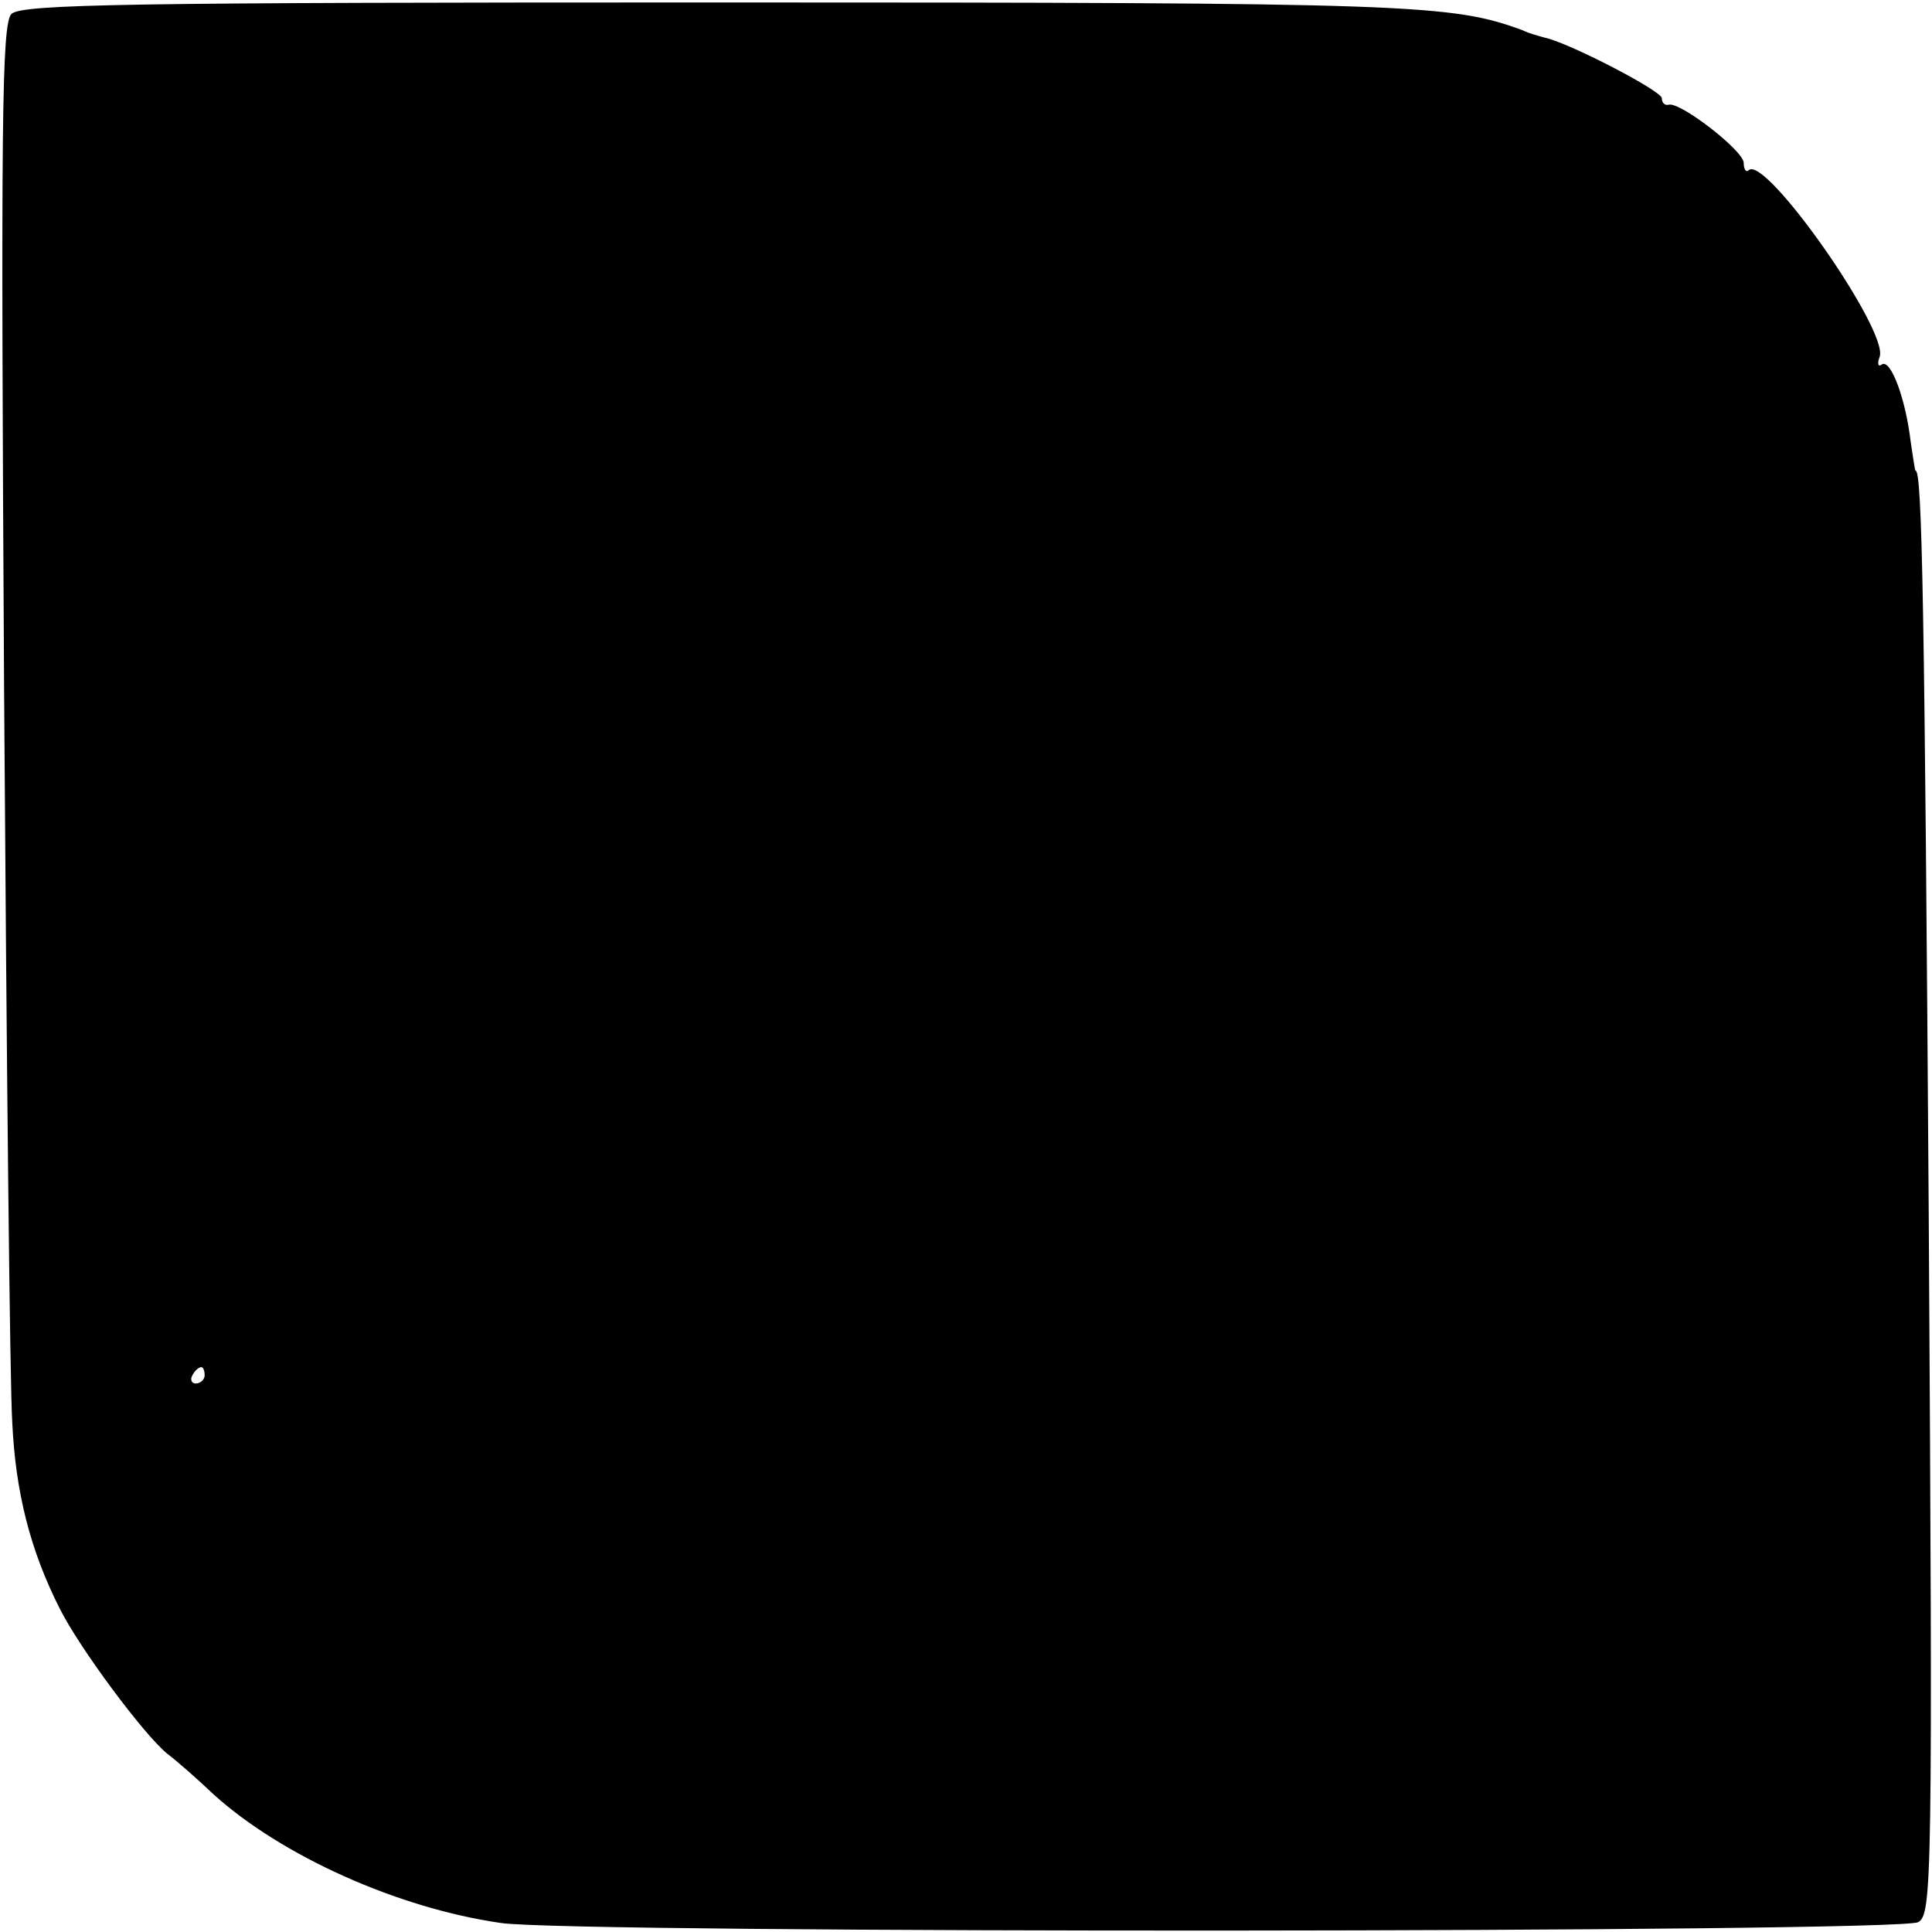
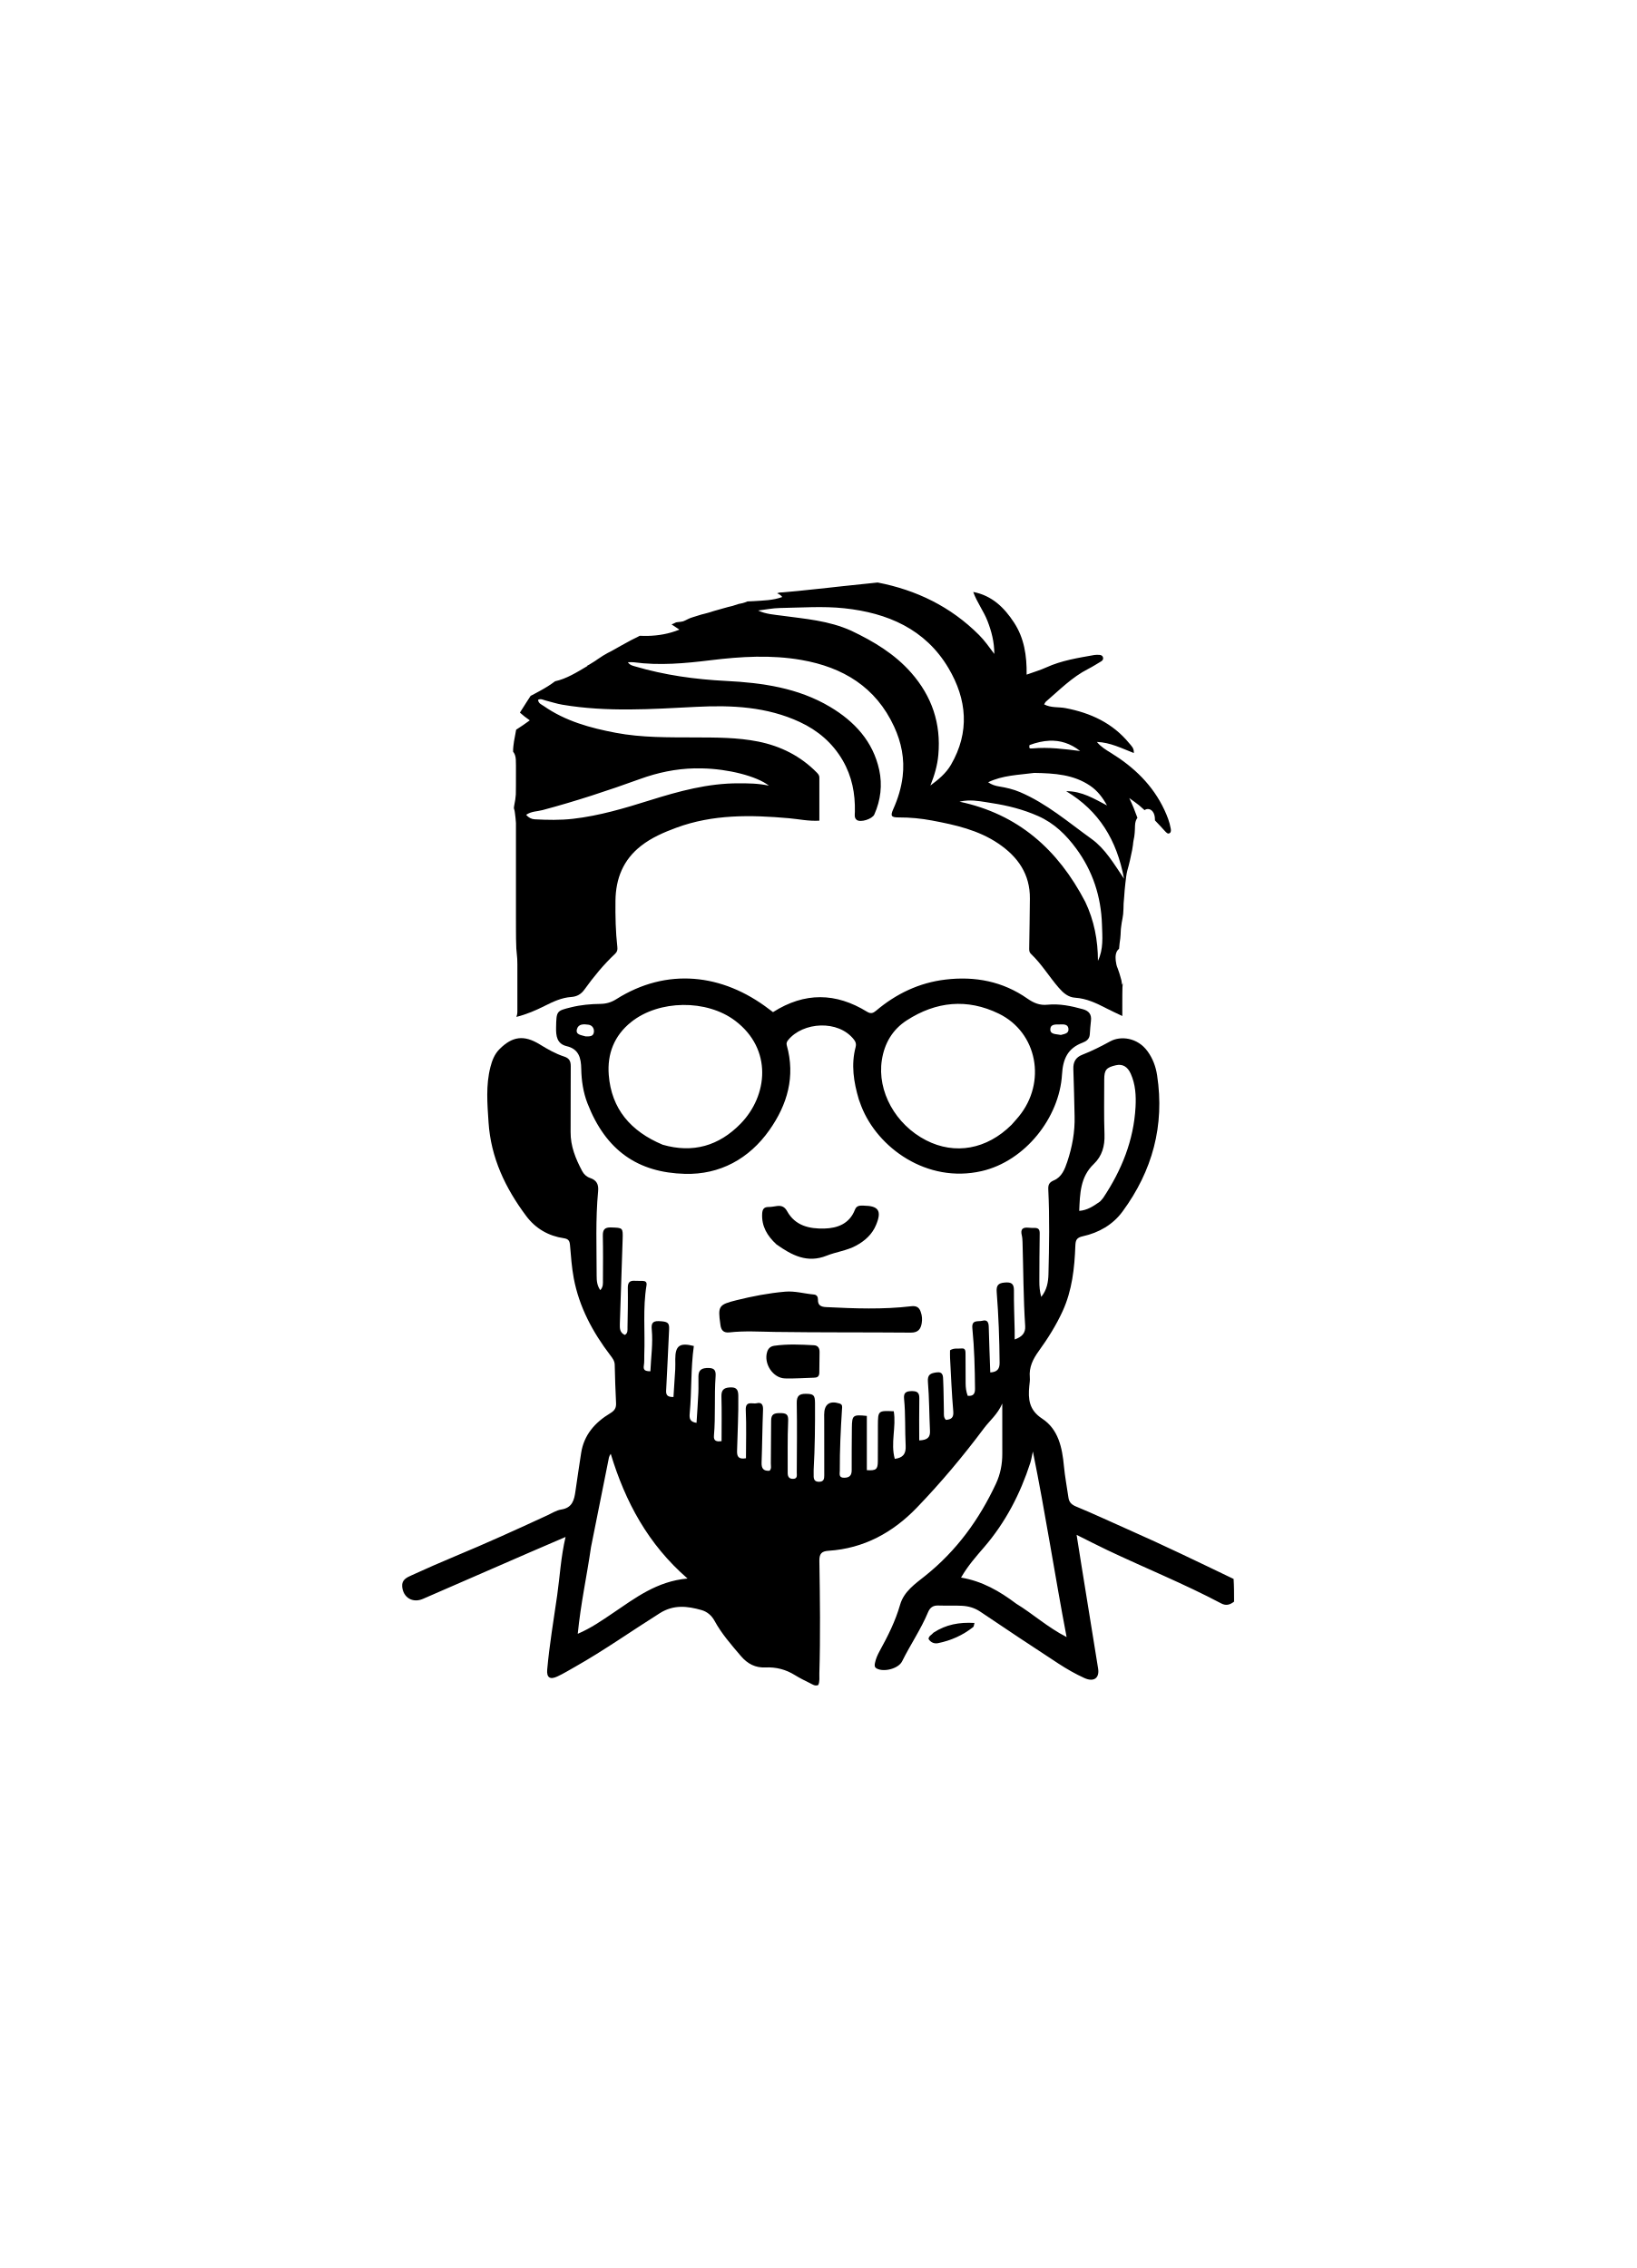
- <svg xmlns="http://www.w3.org/2000/svg" version="1.0" width="236pt" height="236pt" viewBox="0 0 236 236" preserveAspectRatio="xMidYMid meet">
-   <g transform="translate(0,236) scale(0.1,-0.1)" fill="#000000" stroke="none">
-     <path d="M14 2343 c-12 -12 -13 -131 -9 -826 3 -447 7 -850 10 -895 4 -85 22 -156 58 -227 24 -48 102 -153 131 -177 12 -9 37 -31 57 -50 83 -75 225 -139 351 -157 86 -13 1708 -12 1731 1 17 9 18 47 13 866 -5 738 -8 907 -16 907 -1 0 -3 16 -6 35 -6 52 -24 101 -35 95 -5 -4 -6 1 -3 9 12 31 -140 248 -160 228 -3 -3 -6 1 -6 9 0 15 -79 76 -92 71 -5 -1 -8 3 -8 8 0 9 -114 68 -143 74 -7 2 -19 5 -27 9 -87 32 -133 34 -983 34 -722 0 -850 -2 -863 -14z m236 -1663 c0 -5 -5 -10 -11 -10 -5 0 -7 5 -4 10 3 6 8 10 11 10 2 0 4 -4 4 -10z" />
-   </g>
+ <svg xmlns="http://www.w3.org/2000/svg" version="1.1" id="Layer_1" x="0px" y="0px" width="577" viewBox="0 0 524.545 727.273" enable-background="new 0 0 576 800" xml:space="preserve" height="800">
+   <defs id="defs7" />
+   <path fill="#000000" opacity="1" stroke="none" d="m 395.627,513.591 c -1.308,1.025 -2.585,1.387 -4.109,0.58 -11.889,-6.296 -24.37,-11.33 -36.509,-17.094 -3.175,-1.508 -6.299,-3.124 -9.864,-4.899 0.567,3.572 1.051,6.666 1.55,9.757 1.779,11.031 3.568,22.061 5.341,33.093 0.491,3.055 -1.336,4.451 -4.407,3.059 -2.872,-1.302 -5.641,-2.896 -8.287,-4.62 -8.41,-5.48 -16.765,-11.047 -25.086,-16.661 -1.819,-1.227 -3.782,-1.772 -5.868,-1.883 -2.543,-0.136 -5.1,0.002 -7.647,-0.086 -1.641,-0.057 -2.617,0.704 -3.21,2.125 -2.298,5.506 -5.686,10.436 -8.325,15.764 -1.162,2.346 -5.786,3.551 -8.115,2.328 -0.825,-0.433 -0.728,-1.103 -0.59,-1.791 0.277,-1.375 0.846,-2.645 1.52,-3.867 2.613,-4.74 5.033,-9.547 6.535,-14.797 1.225,-4.283 4.859,-6.732 8.079,-9.306 9.995,-7.992 17.275,-18.007 22.647,-29.509 1.426,-3.052 2.055,-6.287 2.039,-9.661 -0.025,-5.082 -0.006,-10.164 -0.006,-16.057 -1.518,3.504 -4.027,5.461 -5.889,7.957 -6.662,8.925 -13.812,17.458 -21.531,25.464 -7.676,7.962 -16.972,13.058 -28.257,13.793 -2.205,0.144 -2.994,0.901 -2.957,3.245 0.189,12.047 0.354,24.098 -0.009,36.146 -0.037,1.218 0.185,2.471 -0.34,3.65 -1.033,0.461 -1.828,-0.182 -2.62,-0.567 -1.666,-0.811 -3.33,-1.646 -4.904,-2.619 -2.917,-1.804 -6.001,-2.601 -9.461,-2.442 -3.149,0.145 -5.673,-1.122 -7.838,-3.668 -3.06,-3.599 -6.168,-7.117 -8.443,-11.29 -0.928,-1.701 -2.354,-2.927 -4.2,-3.447 -4.535,-1.278 -8.874,-1.801 -13.319,0.994 -9.088,5.715 -17.857,11.937 -27.214,17.224 -1.882,1.064 -3.735,2.199 -5.692,3.105 -2.353,1.09 -3.437,0.289 -3.214,-2.222 0.709,-7.991 2.068,-15.895 3.198,-23.83 0.867,-6.092 1.171,-12.26 2.687,-18.706 -4.09,1.761 -7.811,3.349 -11.521,4.962 -11.403,4.958 -22.803,9.923 -34.201,14.891 -3.291,1.434 -6.385,-0.403 -6.658,-4.011 -0.164,-2.174 1.567,-2.888 3.086,-3.578 4.571,-2.075 9.159,-4.119 13.795,-6.043 9.991,-4.145 19.834,-8.619 29.649,-13.157 1.472,-0.68 2.924,-1.627 4.475,-1.867 3.567,-0.55 4.156,-3.064 4.552,-5.926 0.56,-4.047 1.198,-8.082 1.805,-12.122 0.887,-5.898 4.479,-9.896 9.35,-12.827 1.421,-0.855 1.933,-1.711 1.855,-3.271 -0.205,-4.086 -0.339,-8.176 -0.428,-12.266 -0.028,-1.284 -0.739,-2.155 -1.438,-3.073 -5.64,-7.406 -9.963,-15.462 -11.698,-24.69 -0.654,-3.478 -0.889,-7.04 -1.197,-10.575 -0.117,-1.347 -0.448,-2.012 -1.97,-2.237 -4.946,-0.73 -9.066,-3.108 -12.062,-7.114 -6.685,-8.937 -11.346,-18.684 -12.088,-30.072 -0.388,-5.95 -0.903,-11.862 0.603,-17.721 0.541,-2.106 1.32,-4.131 2.902,-5.719 4.141,-4.158 7.867,-4.635 12.902,-1.542 2.511,1.543 5.056,3.008 7.861,3.917 1.601,0.519 2.103,1.469 2.087,3.099 -0.067,7.032 0.016,14.065 -0.045,21.097 -0.039,4.567 1.622,8.589 3.701,12.505 0.567,1.069 1.44,1.853 2.567,2.235 2.089,0.707 2.758,2.052 2.55,4.24 -0.859,9.016 -0.463,18.062 -0.469,27.098 -9.3e-4,1.586 0.121,3.151 1.176,4.628 0.99,-1.105 0.835,-2.216 0.84,-3.256 0.022,-4.714 0.071,-9.429 -0.034,-14.141 -0.044,-1.971 0.554,-2.787 2.636,-2.717 3.799,0.128 3.832,0.035 3.713,3.852 -0.282,9.031 -0.598,18.061 -0.896,27.092 -0.047,1.42 -0.018,2.815 1.609,3.524 1.007,-0.575 0.834,-1.576 0.848,-2.454 0.069,-4.172 0.172,-8.346 0.099,-12.516 -0.029,-1.677 0.441,-2.495 2.187,-2.385 0.847,0.053 1.7,0.001 2.549,0.032 0.902,0.033 1.436,0.339 1.255,1.43 -1.221,7.369 -0.427,14.807 -0.711,22.209 -0.044,1.158 0.061,2.339 -0.136,3.469 -0.28,1.605 0.559,1.844 2.093,1.871 0.186,-4.497 0.863,-8.906 0.44,-13.356 -0.172,-1.804 0.116,-2.804 2.235,-2.724 2.876,0.109 3.434,0.483 3.326,2.644 -0.327,6.551 -0.59,13.106 -0.954,19.655 -0.089,1.6 0.651,2.048 2.353,2.031 0.192,-2.975 0.402,-5.937 0.566,-8.901 0.06,-1.079 0.011,-2.163 0.013,-3.245 0.008,-4.328 1.428,-5.367 5.951,-4.208 -1.018,7.153 -0.647,14.412 -1.324,21.609 -0.157,1.671 0.067,2.713 2.19,3.031 0.201,-3.239 0.436,-6.428 0.583,-9.621 0.082,-1.774 -0.008,-3.555 0.026,-5.332 0.039,-2.008 1.004,-2.711 3.409,-2.634 1.863,0.059 2.215,0.989 2.088,2.74 -0.455,6.318 0.027,12.668 -0.528,18.99 -0.143,1.632 0.802,1.972 2.445,1.719 0,-4.769 0.094,-9.545 -0.044,-14.313 -0.059,-2.024 0.726,-2.782 2.617,-2.904 1.886,-0.121 2.757,0.374 2.792,2.542 0.096,5.954 -0.257,11.89 -0.398,17.834 -0.036,1.548 0.291,2.806 2.857,2.331 0,-5.107 0.175,-10.268 -0.064,-15.409 -0.15,-3.219 2.193,-1.879 3.493,-2.225 1.55,-0.413 2.108,0.456 2.042,2.099 -0.229,5.633 -0.258,11.273 -0.465,16.907 -0.069,1.866 0.574,2.775 2.537,2.638 0.719,-0.656 0.419,-1.56 0.429,-2.362 0.056,-4.559 0.069,-9.118 0.094,-13.677 0.011,-2.045 0.8,-2.562 3.432,-2.436 1.848,0.088 2.097,0.887 2.02,2.686 -0.235,5.477 -0.112,10.969 -0.143,16.455 -0.007,1.193 0.422,1.958 1.73,1.931 1.488,-0.03 1.173,-1.188 1.177,-2.041 0.036,-7.417 0.135,-14.837 -0.004,-22.252 -0.044,-2.32 0.832,-2.994 2.932,-2.975 2.466,0.023 2.912,0.392 2.924,3 0.033,7.107 -0.029,14.212 -0.432,21.31 -0.035,0.616 0.024,1.237 4.6e-4,1.854 -0.048,1.273 0.325,2.09 1.818,2.041 1.421,-0.047 1.579,-0.932 1.577,-2.039 -0.012,-5.796 -0.009,-11.592 -0.013,-17.388 -4.7e-4,-0.695 -0.019,-1.391 -0.018,-2.086 0.005,-3.343 1.717,-4.577 4.905,-3.595 1.072,0.33 0.86,1.101 0.812,1.865 -0.417,6.55 -0.736,13.104 -0.703,19.669 0.005,0.95 -0.455,2.302 1.411,2.284 1.66,-0.016 2.398,-0.727 2.398,-2.364 2.5e-4,-4.559 0.002,-9.119 0.06,-13.678 0.051,-4.046 0.323,-4.248 4.799,-3.785 0,5.78 0,11.601 0,17.394 2.936,0.195 3.497,-0.251 3.523,-2.758 0.041,-3.864 0.003,-7.728 0.025,-11.592 0.026,-4.73 0.077,-4.767 5.083,-4.537 0.847,5.016 -1.085,10.191 0.327,15.261 2.629,-0.346 3.625,-1.571 3.488,-4.2 -0.261,-5.01 -0.01,-10.047 -0.511,-15.05 -0.188,-1.877 0.552,-2.436 2.327,-2.473 1.703,-0.036 2.6,0.336 2.563,2.271 -0.086,4.464 -0.027,8.931 -0.027,13.536 2.666,-0.112 3.545,-1.004 3.446,-3.059 -0.254,-5.244 -0.234,-10.507 -0.662,-15.734 -0.193,-2.358 0.89,-2.736 2.696,-3.01 2.28,-0.345 2.138,1.321 2.198,2.62 0.154,3.318 0.146,6.643 0.226,9.965 0.022,0.904 -0.153,1.875 0.662,2.64 1.657,-0.147 2.524,-0.667 2.345,-2.724 -0.494,-5.689 -0.716,-11.403 -1.03,-17.107 -0.046,-0.836 -0.006,-1.677 -0.006,-2.487 1.24,-0.813 2.524,-0.455 3.714,-0.589 1.251,-0.141 1.247,0.863 1.25,1.738 0.013,3.168 0.003,6.337 0.033,9.505 0.013,1.309 0.166,2.607 0.667,3.935 1.68,0.168 2.36,-0.529 2.345,-2.214 -0.06,-6.489 -0.209,-12.978 -0.854,-19.434 -0.288,-2.885 1.866,-2.051 3.198,-2.412 1.546,-0.419 2.017,0.456 2.052,1.906 0.12,4.851 0.319,9.701 0.492,14.667 2.181,-0.12 3.008,-1.086 2.992,-3.082 -0.06,-7.569 -0.336,-15.131 -0.929,-22.674 -0.166,-2.116 0.464,-2.893 2.538,-3.071 2.009,-0.173 3.007,0.227 2.987,2.503 -0.038,4.324 0.148,8.649 0.235,12.975 0.017,0.834 0.002,1.668 0.002,2.771 2.334,-0.811 3.514,-2.056 3.367,-4.308 -0.585,-8.942 -0.58,-17.902 -0.848,-26.854 -0.023,-0.769 -0.068,-1.555 -0.25,-2.297 -0.476,-1.936 0.363,-2.565 2.176,-2.376 0.614,0.064 1.236,0.082 1.853,0.069 1.242,-0.026 1.753,0.427 1.725,1.792 -0.107,5.098 -0.074,10.199 -0.115,15.298 -0.013,1.63 0.12,3.234 0.606,5.028 1.828,-2.233 2.253,-4.758 2.317,-7.329 0.225,-9.027 0.383,-18.057 -0.056,-27.081 -0.074,-1.527 0.261,-2.309 1.783,-2.952 2.551,-1.077 3.512,-3.588 4.322,-6.024 1.569,-4.718 2.46,-9.559 2.327,-14.559 -0.133,-5.018 -0.192,-10.039 -0.398,-15.054 -0.095,-2.312 0.723,-3.824 2.92,-4.673 3.091,-1.195 6.018,-2.705 8.944,-4.295 3.264,-1.774 8.689,-1.275 11.95,3.243 1.657,2.296 2.612,4.858 3.04,7.67 2.458,16.124 -1.507,30.643 -11.076,43.667 -3.12,4.247 -7.62,6.822 -12.731,7.941 -2.038,0.446 -2.337,1.28 -2.403,3.065 -0.265,7.196 -1.046,14.338 -4.092,20.978 -2.065,4.501 -4.703,8.707 -7.601,12.714 -1.872,2.588 -3.217,5.217 -2.905,8.512 0.086,0.91 -0.085,1.848 -0.173,2.77 -0.4,4.18 -0.1,7.677 4.13,10.449 5.222,3.422 6.425,9.314 6.981,15.257 0.316,3.371 0.964,6.71 1.445,10.065 0.218,1.521 1.013,2.268 2.511,2.886 5.563,2.296 11.013,4.867 16.522,7.297 11.376,5.02 22.563,10.44 33.915,15.899 0.152,2.394 0.152,4.723 0.152,7.268 M 189.472,496.095 c -1.313,9.142 -3.311,18.189 -4.252,27.813 4.353,-1.88 7.74,-4.271 11.179,-6.589 7.204,-4.856 14.149,-10.266 24.017,-11.138 -12.675,-10.996 -19.963,-24.62 -24.622,-39.993 -0.62,0.847 -0.657,1.602 -0.803,2.337 -1.807,9.06 -3.633,18.116 -5.519,27.57 m 136.346,18.176 c 5.298,3.226 9.927,7.493 16.121,10.686 -3.825,-20.052 -6.76,-39.553 -10.81,-59.512 -0.379,1.691 -0.521,2.686 -0.825,3.63 -3.214,9.952 -7.933,19.067 -14.796,27.045 -2.541,2.954 -5.169,5.884 -7.411,9.761 6.797,1.146 12.302,4.317 17.722,8.39 m 26.831,-128.98 c 0.355,-0.407 0.762,-0.779 1.058,-1.225 5.867,-8.835 9.745,-18.369 10.331,-29.091 0.201,-3.677 -0.022,-7.272 -1.54,-10.667 -1.043,-2.333 -2.678,-3.196 -4.749,-2.72 -3.086,0.709 -3.744,1.486 -3.747,4.576 -0.004,5.871 -0.119,11.747 0.082,17.611 0.127,3.712 -0.765,6.941 -3.429,9.479 -4.369,4.161 -4.428,9.528 -4.674,15.038 2.584,-0.202 4.508,-1.476 6.668,-3.001 z" id="path1" style="stroke-width:0.464" />
+   <path id="path2" d="m 281.351,186.791 c -0.989,0.123 -1.981,0.224 -2.975,0.315 -2.789,0.317 -5.58,0.611 -8.375,0.877 -3.217,0.348 -6.43,0.731 -9.651,1.043 -3.117,0.326 -6.231,0.681 -9.356,0.92 -0.372,0.025 -0.744,0.045 -1.117,0.066 -0.253,0.082 -0.507,0.16 -0.76,0.241 0.6,0.247 1.191,0.543 1.666,1.185 -3.019,1.114 -6.128,1.112 -9.156,1.329 -0.667,0.048 -1.329,0.062 -1.993,0.09 -0.249,0.118 -0.515,0.227 -0.818,0.318 -0.485,0.145 -0.964,0.327 -1.47,0.384 -0.375,0.057 -0.737,0.134 -1.083,0.295 -0.46,0.149 -0.929,0.259 -1.381,0.436 -0.487,0.132 -0.98,0.22 -1.466,0.356 -0.563,0.172 -1.124,0.341 -1.698,0.471 -0.595,0.188 -1.191,0.364 -1.797,0.513 -0.471,0.149 -0.954,0.244 -1.419,0.409 -0.535,0.203 -1.086,0.331 -1.632,0.497 -0.668,0.217 -1.353,0.341 -2.029,0.529 -0.896,0.291 -1.792,0.577 -2.698,0.839 -0.574,0.15 -1.105,0.384 -1.641,0.638 -0.5,0.248 -0.989,0.525 -1.519,0.707 -0.554,0.121 -1.1,0.2 -1.666,0.238 -0.197,0.027 -0.392,0.059 -0.589,0.089 -0.232,0.111 -0.46,0.23 -0.693,0.34 -0.25,0.096 -0.495,0.203 -0.738,0.314 0.832,0.545 1.658,1.082 2.517,1.665 -3.447,1.399 -6.786,1.927 -10.166,2.019 -0.859,0.023 -1.705,-0.022 -2.557,-0.039 -0.008,0.004 -0.016,0.009 -0.024,0.014 -0.569,0.293 -1.122,0.624 -1.713,0.873 -0.675,0.338 -1.355,0.667 -2.007,1.048 -0.726,0.395 -1.451,0.791 -2.175,1.19 -0.768,0.447 -1.548,0.87 -2.319,1.31 -0.646,0.383 -1.315,0.721 -1.989,1.051 -0.52,0.296 -1.047,0.579 -1.555,0.898 -0.589,0.404 -1.193,0.789 -1.79,1.18 -0.434,0.313 -0.867,0.626 -1.334,0.888 -0.399,0.254 -0.66,0.433 -1.264,0.782 -0.242,0.119 -0.475,0.256 -0.71,0.389 0.036,0.024 0.069,0.05 0.105,0.073 -3.413,2.039 -6.772,4.116 -10.365,4.894 -1.512,1.143 -3.127,2.137 -4.79,3.043 -1.003,0.572 -2.034,1.092 -3.053,1.636 -0.453,0.665 -0.893,1.341 -1.314,2.028 -0.717,1.106 -1.409,2.229 -2.121,3.338 0.983,0.869 2.023,1.703 3.174,2.482 -1.442,1.074 -2.907,2.05 -4.377,2.997 -0.234,1.256 -0.487,2.508 -0.691,3.769 -0.151,1.092 -0.318,2.184 -0.286,3.29 0.47,0.538 0.812,1.372 0.871,2.515 0.068,1.302 0.039,2.605 0.043,3.908 -6.9e-4,1.452 -0.002,2.905 -0.005,4.357 -0.003,0.971 0.003,1.941 -0.034,2.911 -0.032,0.544 -0.09,1.086 -0.171,1.626 -0.116,0.761 -0.273,1.514 -0.406,2.272 -0.014,0.182 -0.031,0.363 -0.046,0.544 0.18,0.538 0.322,1.085 0.348,1.656 0.115,1.028 0.278,2.052 0.315,3.087 v 3.691 3.321 3.424 3.54 3.495 3.691 c 0,0.99 0,1.98 0,2.971 1e-5,1.077 -4e-5,2.154 0,3.23 5e-5,1.089 -3.7e-4,2.178 0,3.267 4.2e-4,1.052 10e-4,2.104 0.004,3.155 0.003,1.074 0.006,2.149 0.019,3.223 0.015,1.077 0.036,2.155 0.093,3.23 0.069,1.096 0.172,2.189 0.294,3.281 0.076,1.214 0.036,2.431 0.044,3.647 v 4.431 5.321 3.476 h 9.3e-4 c 0,0.704 -0.121,1.284 -0.308,1.768 3.384,-0.854 6.249,-2.116 9.063,-3.526 2.698,-1.352 5.443,-2.651 8.507,-2.86 1.853,-0.127 3.163,-0.889 4.242,-2.39 2.935,-4.082 6.116,-7.97 9.787,-11.422 0.706,-0.664 0.865,-1.275 0.757,-2.227 -0.556,-4.916 -0.657,-9.854 -0.601,-14.803 0.08,-7.131 2.477,-13.145 8.194,-17.614 3.386,-2.647 7.286,-4.328 11.283,-5.807 11.76,-4.354 23.895,-4.144 36.124,-3.059 3.175,0.282 6.34,0.995 9.765,0.784 0,-4.763 9.3e-4,-9.31 0,-13.857 -1.4e-4,-0.676 -0.395,-1.135 -0.84,-1.588 -5.204,-5.294 -11.572,-8.48 -18.761,-9.921 -6.688,-1.341 -13.508,-1.302 -20.307,-1.329 -8.49,-0.034 -16.995,0.107 -25.395,-1.49 -8.169,-1.553 -16.108,-3.728 -23.05,-8.573 -0.718,-0.501 -1.697,-0.796 -1.833,-1.982 0.882,-0.493 1.646,0.006 2.427,0.206 1.793,0.457 3.564,1.041 5.382,1.349 14.287,2.42 28.63,1.414 42.975,0.683 11.343,-0.578 22.592,-0.036 33.117,4.862 5.782,2.691 10.513,6.69 13.775,12.319 2.964,5.116 4.025,10.628 3.896,16.455 -0.02,0.9 -0.262,1.941 0.575,2.61 1.182,0.945 4.999,-0.246 5.66,-1.729 2.049,-4.594 2.615,-9.493 1.569,-14.292 -1.995,-9.154 -7.912,-15.547 -15.77,-20.223 -10.267,-6.11 -21.735,-7.721 -33.361,-8.309 -9.919,-0.502 -19.654,-1.859 -29.181,-4.669 -0.775,-0.229 -1.598,-0.371 -2.261,-1.328 0.8,0 1.334,-0.061 1.851,0.009 8.27,1.123 16.48,0.354 24.701,-0.655 9.678,-1.188 19.385,-1.775 29.073,-0.082 13.343,2.333 23.868,8.677 29.727,21.385 2.329,5.05 3.41,10.36 2.731,15.984 -0.44,3.649 -1.495,7.067 -2.983,10.405 -1.018,2.284 -0.714,2.729 1.809,2.721 3.567,-0.012 7.095,0.333 10.587,0.988 7.463,1.4 14.867,3.049 21.29,7.4 6.238,4.226 10.19,9.825 10.088,17.699 -0.069,5.329 -0.113,10.658 -0.223,15.987 -0.014,0.678 0.079,1.217 0.557,1.67 3.445,3.264 5.869,7.367 8.961,10.922 1.419,1.631 2.99,3 5.209,3.144 3.66,0.236 6.835,1.766 10.006,3.399 1.575,0.811 3.355,1.635 5.124,2.471 -4.2e-4,-0.03 -0.003,-0.058 -0.003,-0.089 0,-0.431 -5e-5,-0.861 0,-1.291 -1e-5,-0.967 -2.6e-4,-1.934 9.2e-4,-2.901 9.3e-4,-0.848 0.002,-1.696 0.006,-2.544 0.005,-0.781 0.012,-1.563 0.038,-2.344 0.019,-0.497 0.078,-0.992 0.117,-1.488 -0.063,0.165 -0.118,0.363 -0.162,0.601 -0.005,0.025 -0.003,0.1 -0.014,0.076 -0.184,-0.429 -0.165,-0.998 -0.274,-1.453 -0.185,-0.772 -0.457,-1.519 -0.657,-2.289 -0.19,-0.502 -0.362,-1.019 -0.527,-1.522 -0.363,-0.789 -0.529,-1.625 -0.63,-2.482 -0.015,-0.214 -0.029,-0.428 -0.044,-0.642 -0.111,-1.588 0.388,-2.65 1.091,-3.166 0.007,-0.073 0.026,-0.145 0.033,-0.218 0.052,-1.044 0.24,-2.075 0.365,-3.112 0.089,-0.792 0.13,-1.588 0.159,-2.384 0.017,-0.906 0.211,-1.795 0.308,-2.694 0.172,-0.92 0.362,-1.831 0.463,-2.762 0.098,-1.134 0.123,-2.274 0.146,-3.412 0.113,-1.41 0.254,-2.817 0.335,-4.229 0.171,-1.474 0.272,-2.96 0.493,-4.428 0.15,-1.21 0.475,-2.38 0.815,-3.547 0.267,-1.087 0.543,-2.171 0.742,-3.273 0.274,-1.1 0.47,-2.213 0.619,-3.336 0.052,-0.898 0.263,-1.772 0.421,-2.654 0.128,-0.802 0.159,-1.617 0.195,-2.427 0.014,-0.353 0.024,-0.705 0.034,-1.058 0.035,-1.112 0.338,-1.94 0.773,-2.49 -0.759,-2.118 -1.59,-4.233 -2.625,-6.336 1.43,1.048 2.333,1.639 3.156,2.325 0.6,0.5 1.179,1.024 1.755,1.55 0.336,-0.24 0.71,-0.361 1.084,-0.358 1.138,0.011 2.266,1.147 2.245,3.401 -10e-4,0.157 -0.002,0.186 -0.003,0.238 1.082,1.129 2.156,2.269 3.229,3.465 0.496,0.498 0.905,1.002 1.487,0.629 0.519,-0.331 0.431,-0.977 0.341,-1.495 -0.358,-2.069 -1.119,-4.009 -2.002,-5.904 -3.723,-7.989 -9.782,-13.783 -17.176,-18.338 -1.58,-0.973 -3.2,-1.928 -4.485,-3.508 4.329,0.156 7.966,2.064 11.841,3.557 0.101,-1.627 -0.827,-2.332 -1.483,-3.134 -5.308,-6.485 -12.384,-9.739 -20.452,-11.274 -2.216,-0.422 -4.602,-0.02 -6.819,-1.195 0.251,-0.394 0.361,-0.699 0.576,-0.883 4.329,-3.713 8.342,-7.833 13.513,-10.468 1.442,-0.735 2.812,-1.614 4.204,-2.445 0.515,-0.307 0.768,-0.787 0.549,-1.375 -0.179,-0.481 -0.63,-0.672 -1.115,-0.695 -0.539,-0.025 -1.093,-0.063 -1.618,0.031 -5.24,0.936 -10.508,1.745 -15.424,3.986 -1.927,0.878 -3.984,1.474 -6.301,2.313 0.09,-6.143 -0.794,-11.733 -4.029,-16.689 -3.157,-4.836 -7.08,-8.67 -13.091,-9.825 1.209,3.369 3.348,6.132 4.586,9.334 1.263,3.267 2.171,6.618 2.178,10.544 -1.725,-2.304 -3.142,-4.324 -4.891,-6.076 -9.109,-9.121 -20.114,-14.427 -32.527,-16.833 z m -20.962,7.904 c 3.442,-0.056 6.875,-0.006 10.271,0.357 13.814,1.476 25.984,6.633 33.419,19.203 5.926,10.019 6.868,20.503 0.789,30.98 -1.601,2.759 -4.022,4.747 -6.601,6.657 1.287,-3.197 2.236,-6.374 2.545,-9.775 0.917,-10.097 -2.054,-18.847 -8.721,-26.42 -5.318,-6.04 -12.048,-10.047 -19.205,-13.45 -7.267,-3.267 -14.768,-3.793 -22.162,-4.811 -2.574,-0.354 -5.189,-0.48 -7.675,-1.663 2.338,-0.282 4.673,-0.77 7.014,-0.808 3.434,-0.055 6.886,-0.215 10.327,-0.271 z m 76.05,42.832 c 3.442,-0.146 6.705,0.829 9.843,3.299 -5.132,-0.648 -10.116,-1.304 -15.165,-0.841 -1.174,0.108 -1.238,-0.052 -1.078,-1.063 2.206,-0.815 4.335,-1.307 6.4,-1.395 z m -113.84,8.863 c 0.852,-0.019 1.707,-0.015 2.567,0.011 8.181,0.153 17.432,2.465 21.344,5.538 -3.601,-0.773 -6.632,-0.745 -9.665,-0.756 -9.86,-0.036 -19.21,2.534 -28.505,5.447 -8.093,2.536 -16.215,4.974 -24.687,5.937 -4.075,0.463 -8.164,0.374 -12.247,0.159 -1.001,-0.053 -1.915,-0.501 -2.74,-1.437 1.668,-1.161 3.573,-1.069 5.277,-1.523 10.588,-2.827 20.983,-6.249 31.28,-9.981 5.635,-2.042 11.413,-3.261 17.375,-3.393 z m 108.965,1.455 c 6.555,0.118 12.617,0.512 17.932,4.127 2.348,1.597 3.999,3.77 5.399,6.314 -4.108,-2.14 -8.051,-4.619 -13.099,-4.58 10.545,6.302 16.245,15.676 18.551,28.072 -3.334,-4.94 -6.067,-9.635 -10.432,-12.774 -7.411,-5.331 -14.388,-11.363 -22.915,-15 -2.143,-0.914 -4.397,-1.44 -6.683,-1.811 -1.228,-0.199 -2.381,-0.543 -3.533,-1.345 4.675,-2.268 9.794,-2.333 14.781,-3.002 z m -21.298,8.858 c 2.632,-0.117 5.159,0.435 7.687,0.822 5.119,0.784 10.087,2.038 14.873,4.164 5.147,2.286 8.929,5.999 12.17,10.393 5.341,7.241 7.998,15.443 8.279,24.391 0.122,3.895 0.527,7.865 -1.287,11.631 -0.009,-6.616 -1.226,-12.95 -4.074,-18.923 -8.786,-16.844 -21.586,-28.152 -40.32,-32.11 0.905,-0.218 1.794,-0.331 2.672,-0.37 z" style="stroke-width:0.464" />
+   <path fill="#000000" opacity="1" stroke="none" d="m 275.33,352.558 c -1.676,-5.644 -2.523,-11.162 -1.026,-16.807 0.241,-0.908 0.061,-1.61 -0.512,-2.353 -5.026,-6.505 -16.42,-5.698 -21.127,0.125 -0.411,0.509 -0.63,0.983 -0.434,1.682 2.799,9.99 0.197,18.981 -5.545,27.14 -6.539,9.291 -15.952,14.371 -27.088,14.075 -15.06,-0.401 -25.37,-7.437 -31.263,-22.612 -1.376,-3.543 -1.928,-7.303 -1.998,-11.116 -0.062,-3.364 -0.733,-6.287 -4.659,-7.218 -3.183,-0.755 -3.457,-3.348 -3.404,-5.981 0.108,-5.336 0.118,-5.332 4.833,-6.494 3.106,-0.765 6.242,-1.044 9.404,-1.085 1.853,-0.024 3.486,-0.513 5.025,-1.487 16.223,-10.263 34.076,-8.241 48.999,3.171 0.48,0.367 0.968,0.725 1.282,0.959 10.176,-6.473 20.168,-6.27 30.156,-0.12 1.174,0.723 1.95,0.458 2.874,-0.325 6.465,-5.475 13.855,-8.995 22.289,-9.999 9.434,-1.123 18.335,0.572 26.217,6.091 2.024,1.417 3.962,2.229 6.404,1.981 3.902,-0.395 7.665,0.396 11.401,1.433 1.947,0.541 2.837,1.68 2.586,3.724 -0.179,1.455 -0.272,2.921 -0.375,4.384 -0.104,1.472 -1.138,2.19 -2.308,2.628 -4.76,1.783 -6.299,5.181 -6.597,10.207 -0.815,13.743 -11.753,27.773 -25.793,30.981 -17.499,3.998 -33.357,-7.479 -38.561,-20.854 -0.252,-0.648 -0.483,-1.303 -0.782,-2.131 m 48.987,8.098 c 0.763,-0.872 1.549,-1.724 2.284,-2.619 8.981,-10.943 5.988,-26.967 -6.408,-32.997 -10.13,-4.928 -20.099,-3.92 -29.5,2.157 -4.59,2.967 -7.161,7.387 -7.988,12.769 -1.535,9.991 4.398,20.675 14.205,25.697 9.231,4.727 19.431,2.939 27.407,-5.007 m -111.865,6.422 c 9.679,2.792 18.016,0.381 24.962,-6.733 8.775,-8.988 10.306,-23.921 -1.721,-33.021 -9.126,-6.905 -24.401,-6.736 -33.333,0.394 -5.496,4.387 -7.72,10.278 -7.201,16.963 0.846,10.901 7.026,18.098 17.294,22.397 m -24.698,-34.739 c 1.153,-4.7e-4 2.5,0.127 2.65,-1.441 0.109,-1.139 -0.56,-2.151 -1.777,-2.312 -1.428,-0.189 -3.187,-0.336 -3.668,1.426 -0.493,1.802 1.28,1.878 2.796,2.327 m 152.344,-0.467 c 1.143,-0.332 2.682,-0.411 2.418,-2.108 -0.209,-1.347 -1.518,-1.3 -2.596,-1.26 -1.261,0.046 -3.042,-0.245 -3.192,1.405 -0.171,1.867 1.77,1.641 3.37,1.964 z" id="path3" style="stroke-width:0.464" />
+   <path fill="#000000" opacity="1" stroke="none" d="m 295.159,420.635 c 0.474,1.301 0.517,2.462 0.337,3.615 -0.309,1.976 -1.185,3.098 -3.514,3.078 -14.522,-0.126 -29.047,-0.018 -43.568,-0.226 -4.863,-0.07 -9.718,-0.394 -14.566,0.152 -1.913,0.216 -2.687,-0.726 -2.892,-2.439 -0.009,-0.077 -0.02,-0.153 -0.031,-0.23 -0.82,-5.74 -0.51,-6.237 5.09,-7.629 5.175,-1.286 10.403,-2.302 15.722,-2.764 3.117,-0.27 6.128,0.649 9.199,0.918 0.909,0.08 1.315,0.746 1.291,1.634 -0.049,1.815 0.917,2.316 2.61,2.4 9.106,0.45 18.204,0.805 27.294,-0.273 1.327,-0.157 2.48,0.114 3.028,1.763 z" id="path4" style="stroke-width:0.464" />
+   <path fill="#000000" opacity="1" stroke="none" d="m 248.91,399.029 c -2.959,-2.744 -4.797,-5.814 -4.569,-9.86 0.079,-1.389 0.564,-2.151 2.082,-2.129 0.916,0.013 1.834,-0.213 2.753,-0.32 1.442,-0.168 2.4,0.294 3.17,1.684 2.591,4.68 7.149,5.667 11.912,5.549 4.267,-0.106 8.082,-1.558 9.811,-6.016 0.566,-1.46 1.675,-1.348 2.839,-1.33 4.78,0.073 5.82,1.673 3.957,6.166 -1.273,3.068 -3.599,5.144 -6.464,6.686 -2.956,1.591 -6.338,1.972 -9.389,3.194 -6.252,2.504 -11.144,-0.131 -16.104,-3.623 z" id="path5" style="stroke-width:0.464" />
+   <path fill="#000000" opacity="1" stroke="none" d="m 262.662,440.247 c -0.059,1.359 -0.859,1.511 -1.775,1.536 -3.076,0.084 -6.157,0.323 -9.228,0.233 -3.898,-0.114 -6.906,-4.775 -5.713,-8.537 0.372,-1.172 1.126,-1.77 2.313,-1.94 4.216,-0.602 8.444,-0.39 12.668,-0.164 1.303,0.07 1.837,0.926 1.811,2.208 -0.044,2.155 -0.044,4.31 -0.076,6.664 z" id="path6" style="stroke-width:0.464" />
+   <path fill="#000000" opacity="1" stroke="none" d="m 299.253,523.55 c 4.044,-2.66 8.328,-3.393 13.147,-3.124 -0.207,0.75 -0.192,1.135 -0.37,1.278 -3.341,2.669 -7.154,4.364 -11.324,5.206 -1.166,0.235 -2.283,-0.2 -3.019,-1.315 -0.006,-0.995 0.958,-1.29 1.566,-2.045 z" id="path7" style="stroke-width:0.464" />
</svg>
